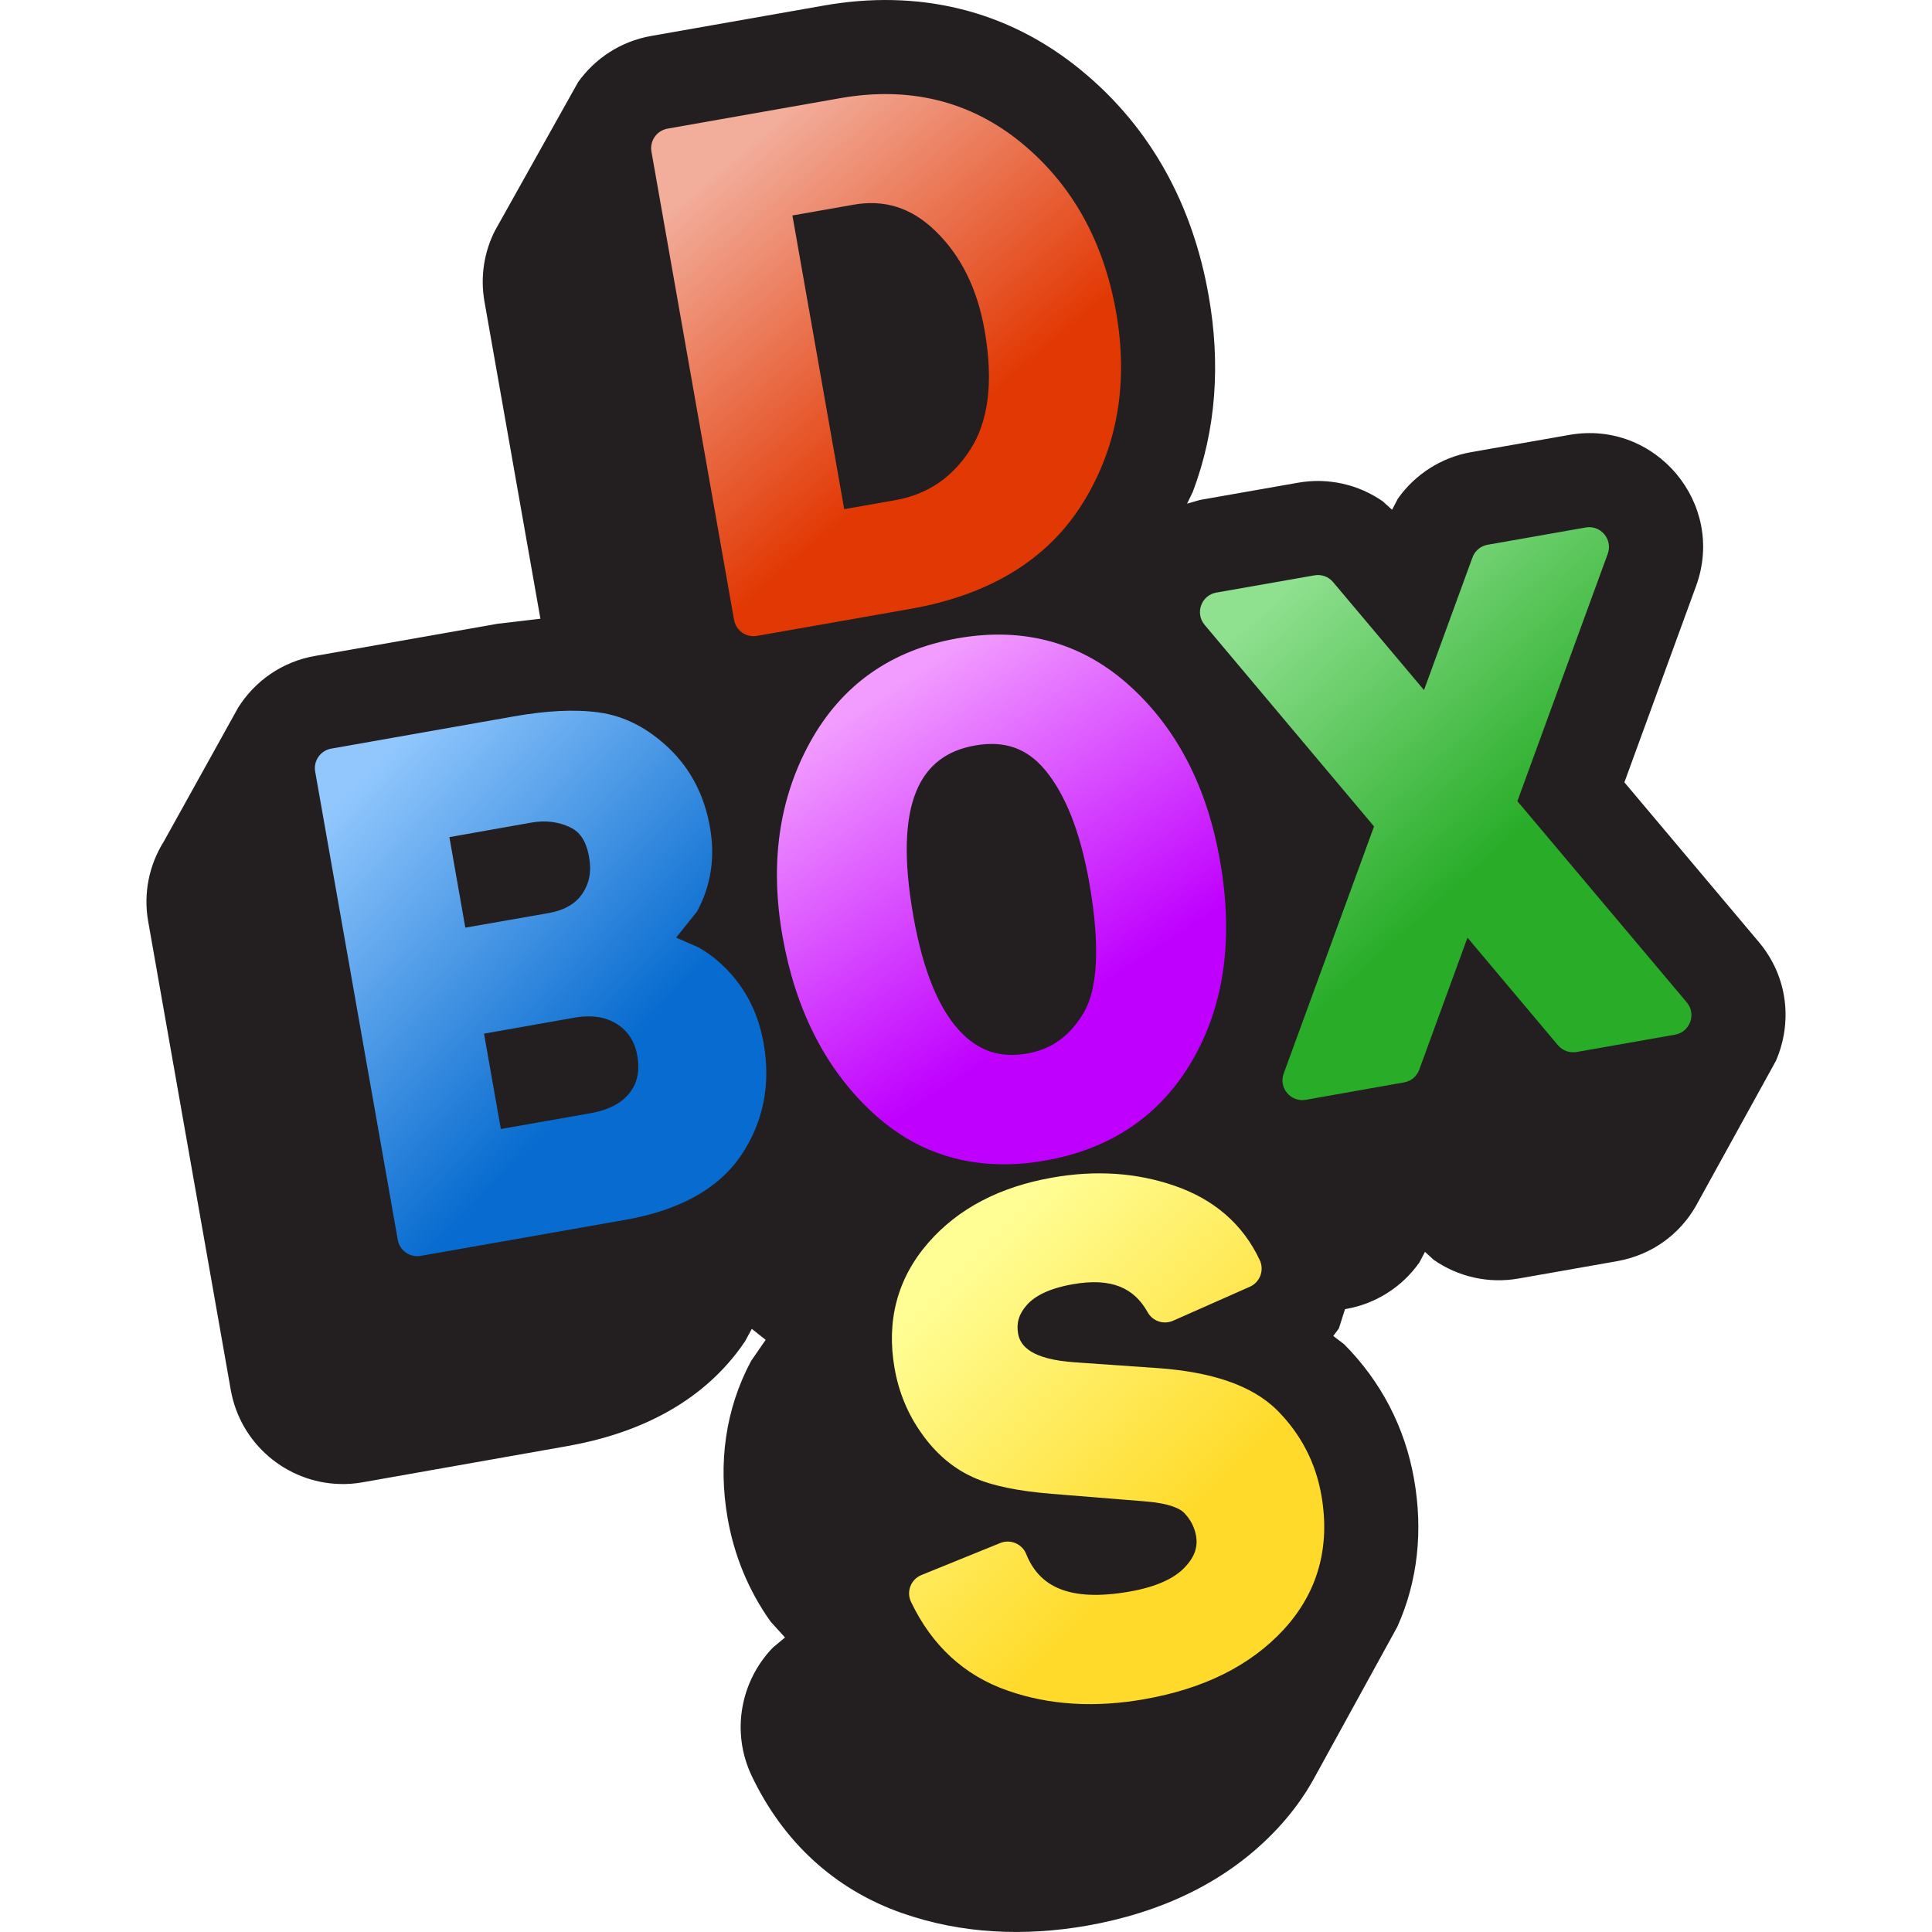
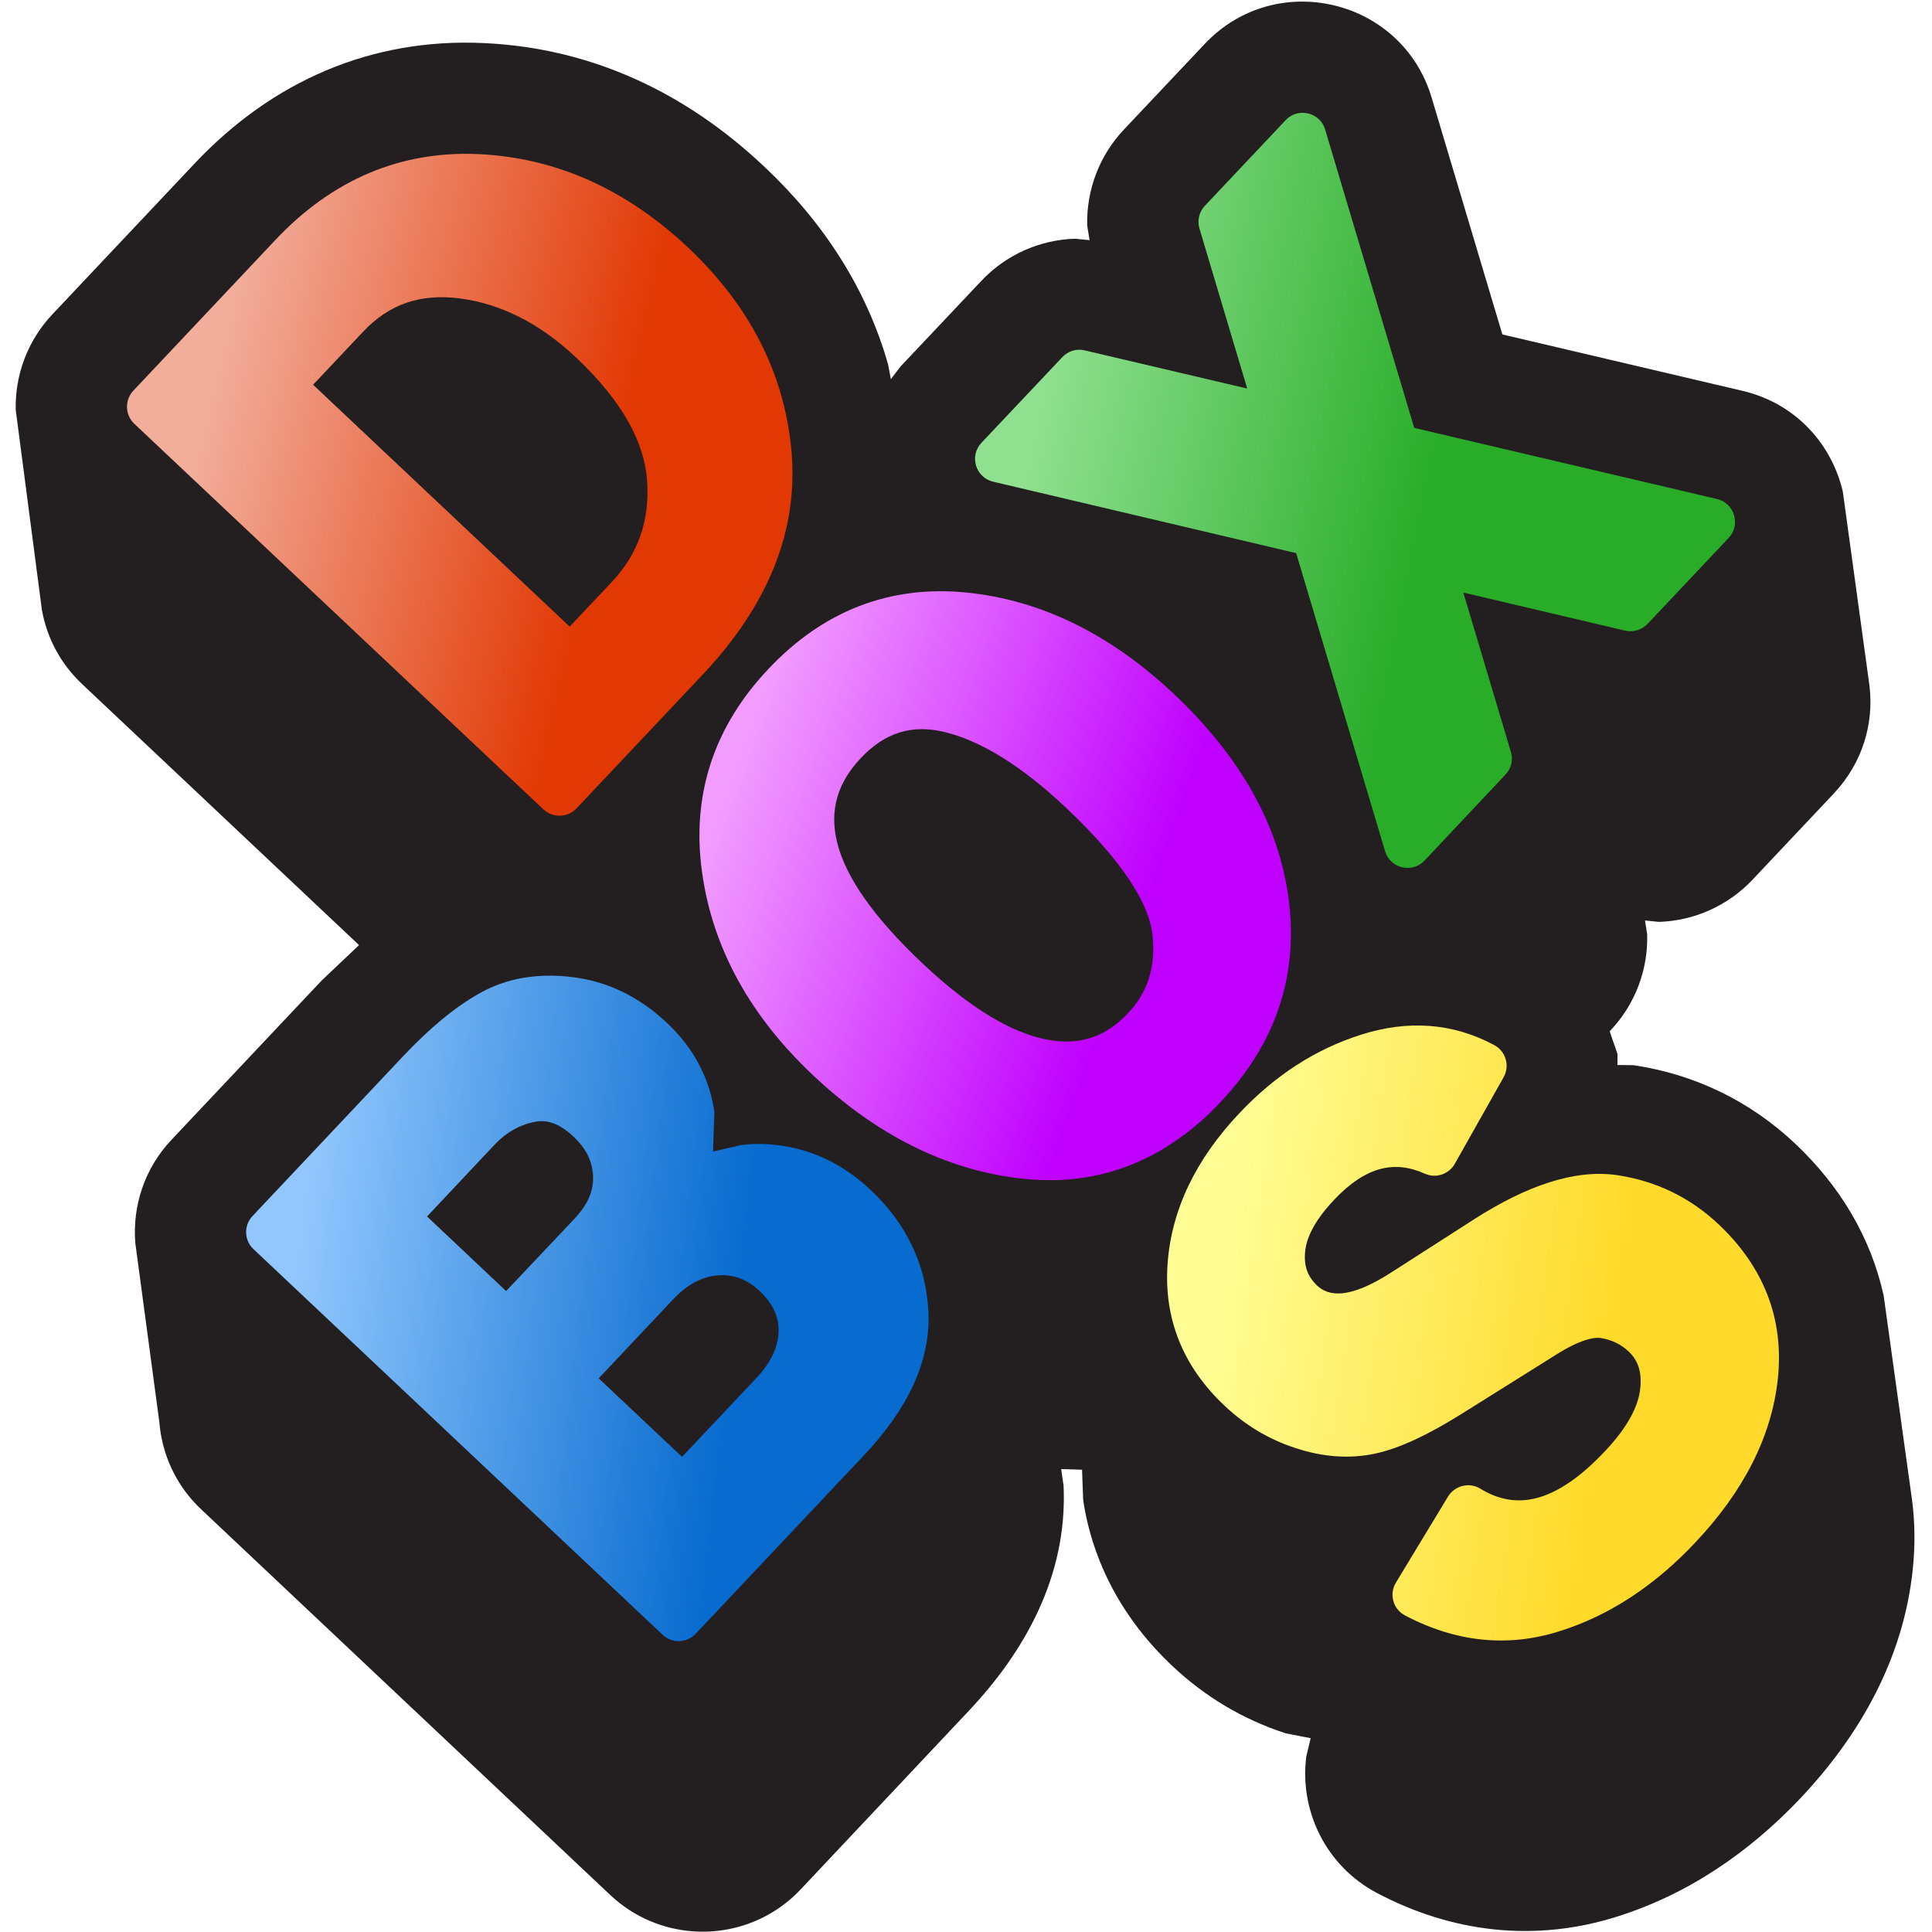
<svg xmlns="http://www.w3.org/2000/svg" xmlns:xlink="http://www.w3.org/1999/xlink" version="1.1" id="Layer_1" width="36.001" height="36.001" viewBox="0 0 36.001 36.001" overflow="visible" enable-background="new 0 0 30.544 36.001" xml:space="preserve">
  <defs id="defs190" />
-   <path fill-rule="evenodd" clip-rule="evenodd" fill="#231f20" d="m 18.517,35.988 c -0.578,-0.034 -1.146,-0.144 -1.696,-0.335 -1.287,-0.447 -2.238,-1.354 -2.812,-2.558 -0.395,-0.827 -0.205,-1.776 0.393,-2.394 l 0.226,-0.188 -0.268,-0.295 c -0.412,-0.579 -0.679,-1.23 -0.801,-1.926 -0.181,-1.03 -0.041,-2.038 0.437,-2.932 l 0.271,-0.393 -0.258,-0.205 -0.126,0.233 c -0.805,1.191 -2.075,1.732 -3.308,1.951 l -3.816,0.675 c -0.145,0.026 -0.288,0.036 -0.429,0.032 -0.987,-0.027 -1.852,-0.745 -2.03,-1.754 l -1.538,-8.725 c -0.096,-0.538 0.022,-1.067 0.293,-1.498 l 1.384,-2.492 c 0.309,-0.49 0.814,-0.854 1.43,-0.961 l 3.398,-0.599 0.803,-0.095 -1.042,-5.907 c -0.083,-0.468 -0.005,-0.927 0.193,-1.32 l 1.551,-2.771 c 0.313,-0.439 0.79,-0.76 1.362,-0.861 l 3.214,-0.566 c 1.749,-0.31 3.418,0.068 4.803,1.209 1.307,1.074 2.078,2.523 2.371,4.197 0.225,1.266 0.141,2.504 -0.296,3.657 l -0.106,0.218 0.24,-0.069 1.828,-0.321 c 0.561,-0.099 1.127,0.032 1.58,0.348 l 0.172,0.156 0.108,-0.207 c 0.32,-0.453 0.809,-0.769 1.367,-0.867 l 1.828,-0.321 c 1.609,-0.284 2.924,1.284 2.361,2.818 l -1.335,3.656 2.502,2.972 c 0.561,0.665 0.625,1.521 0.321,2.219 l -1.496,2.713 c -0.295,0.509 -0.802,0.901 -1.464,1.019 l -1.834,0.323 c -0.56,0.099 -1.126,-0.031 -1.581,-0.347 l -0.164,-0.15 -0.103,0.196 c -0.318,0.453 -0.807,0.77 -1.366,0.868 l -0.021,0.004 -0.115,0.361 -0.104,0.138 0.203,0.155 c 0.687,0.693 1.132,1.546 1.302,2.509 0.17,0.963 0.072,1.903 -0.311,2.755 l -1.567,2.852 c -0.175,0.313 -0.391,0.609 -0.649,0.889 -0.948,1.026 -2.207,1.589 -3.567,1.829 -0.58,0.101 -1.161,0.14 -1.738,0.105 z" id="path120" />
  <linearGradient id="XMLID_50_" gradientUnits="userSpaceOnUse" x1="-403.467" y1="210.758" x2="-402.467" y2="210.758" gradientTransform="matrix(-4.2,-4.65,4.65,-4.2,-2646.865,-974.9042)">
    <stop offset="0" style="stop-color:#29AD29" id="stop122" />
    <stop offset="1" style="stop-color:#8FE08F" id="stop124" />
  </linearGradient>
-   <path fill-rule="evenodd" clip-rule="evenodd" fill="url(#XMLID_50_)" d="m 24.332,20.494 c -0.28,0.049 -0.51,-0.224 -0.411,-0.491 l 1.683,-4.603 -3.157,-3.756 c -0.183,-0.218 -0.062,-0.553 0.219,-0.602 l 1.828,-0.321 c 0.13,-0.023 0.262,0.024 0.347,0.126 l 1.694,2.012 0.903,-2.471 c 0.045,-0.124 0.153,-0.215 0.282,-0.237 l 1.829,-0.322 c 0.279,-0.049 0.508,0.225 0.41,0.49 l -1.684,4.61 3.156,3.749 c 0.183,0.218 0.062,0.552 -0.218,0.602 l -1.834,0.323 c -0.13,0.022 -0.262,-0.025 -0.348,-0.126 l -1.686,-2.005 -0.899,2.461 c -0.045,0.124 -0.152,0.214 -0.281,0.236 z" id="path127" style="fill:url(#XMLID_50_)" />
-   <g enable-background="new    " id="g144" transform="translate(2.72895)">
-     <g id="g142">
-       <defs id="defs130">
-         <rect id="XMLID_40_" x="9.375" y="1.604" width="8.924" height="10.281" />
-       </defs>
-       <clipPath id="XMLID_51_">
-         <use xlink:href="#XMLID_40_" id="use132" />
-       </clipPath>
-       <linearGradient id="XMLID_52_" gradientUnits="userSpaceOnUse" x1="-403.467" y1="210.637" x2="-402.467" y2="210.637" gradientTransform="matrix(-4.2,-4.95,4.95,-4.2,-2722.566,-1104.195)">
-         <stop offset="0" style="stop-color:#E23904" id="stop135" />
-         <stop offset="1" style="stop-color:#F2AD9B" id="stop137" />
-       </linearGradient>
-       <path clip-path="url(#XMLID_51_)" fill-rule="evenodd" clip-rule="evenodd" fill="url(#XMLID_52_)" d="M 13.002,9.488 13.949,9.321 C 14.547,9.216 15.01,8.907 15.352,8.377 15.679,7.869 15.792,7.146 15.618,6.153 15.479,5.364 15.168,4.755 14.701,4.303 14.25,3.867 13.751,3.712 13.168,3.816 l -1.131,0.199 z m -1.626,2.361 c -0.2,0.036 -0.392,-0.1 -0.427,-0.3 L 9.41,2.825 C 9.375,2.624 9.509,2.433 9.71,2.397 L 12.924,1.83 c 1.286,-0.227 2.427,0.048 3.385,0.836 0.944,0.778 1.527,1.835 1.759,3.147 0.231,1.313 0.032,2.507 -0.616,3.554 -0.663,1.072 -1.755,1.72 -3.212,1.978 z" id="path140" style="fill:url(#XMLID_52_)" />
-     </g>
-   </g>
-   <g enable-background="new    " id="g161" transform="translate(2.72895)">
-     <g id="g159">
-       <defs id="defs147">
-         <rect id="XMLID_43_" x="11.617" y="11.675" width="8.635" height="10.029" />
-       </defs>
-       <clipPath id="XMLID_53_">
-         <use xlink:href="#XMLID_43_" id="use149" />
-       </clipPath>
-       <linearGradient id="XMLID_54_" gradientUnits="userSpaceOnUse" x1="-403.467" y1="210.715" x2="-402.467" y2="210.715" gradientTransform="matrix(3.75,5.7,-5.7,3.75,2727.559,1522.609)">
-         <stop offset="0" style="stop-color:#F29CFF" id="stop152" />
-         <stop offset="1" style="stop-color:#BF00FF" id="stop154" />
-       </linearGradient>
-       <path clip-path="url(#XMLID_53_)" fill-rule="evenodd" clip-rule="evenodd" fill="url(#XMLID_54_)" d="m 16.048,19.655 c 0.117,0.007 0.239,-0.002 0.367,-0.024 0.449,-0.078 0.798,-0.325 1.059,-0.776 0.238,-0.417 0.309,-1.187 0.095,-2.406 -0.171,-0.969 -0.454,-1.655 -0.821,-2.098 -0.335,-0.404 -0.753,-0.559 -1.311,-0.459 -1.007,0.177 -1.524,1.039 -1.146,3.182 0.181,1.024 0.475,1.71 0.846,2.118 0.264,0.291 0.562,0.445 0.911,0.463 z m -0.211,2.038 c -0.885,-0.03 -1.67,-0.357 -2.338,-0.99 -0.866,-0.817 -1.409,-1.913 -1.646,-3.254 -0.236,-1.34 -0.074,-2.549 0.508,-3.609 0.59,-1.076 1.517,-1.729 2.75,-1.945 1.238,-0.22 2.327,0.078 3.226,0.898 0.879,0.803 1.43,1.893 1.667,3.239 0.248,1.408 0.098,2.648 -0.493,3.689 -0.595,1.051 -1.526,1.687 -2.757,1.903 -0.316,0.058 -0.622,0.08 -0.917,0.069 z" id="path157" style="fill:url(#XMLID_54_)" />
-     </g>
-   </g>
-   <g enable-background="new    " id="g178" transform="translate(2.72895)">
-     <g id="g176">
-       <defs id="defs164">
-         <rect id="XMLID_46_" x="3.108" y="13.216" width="8.526" height="10.222" />
-       </defs>
-       <clipPath id="XMLID_55_">
-         <use xlink:href="#XMLID_46_" id="use166" />
-       </clipPath>
-       <linearGradient id="XMLID_56_" gradientUnits="userSpaceOnUse" x1="-403.467" y1="210.621" x2="-402.467" y2="210.621" gradientTransform="matrix(-5.1,-4.8,4.8,-5.1,-3060.075,-842.6082)">
-         <stop offset="0" style="stop-color:#076BCF" id="stop169" />
-         <stop offset="1" style="stop-color:#91C7FD" id="stop171" />
-       </linearGradient>
-       <path clip-path="url(#XMLID_55_)" fill-rule="evenodd" clip-rule="evenodd" fill="url(#XMLID_56_)" d="M 5.942,17.286 7.496,17.014 C 7.811,16.956 8.003,16.829 8.122,16.654 8.249,16.467 8.298,16.249 8.248,15.97 8.192,15.653 8.065,15.499 7.903,15.42 7.687,15.315 7.445,15.28 7.167,15.329 l -1.522,0.27 z m 0.662,3.752 1.669,-0.294 C 8.639,20.68 8.866,20.541 9.005,20.363 9.142,20.187 9.197,19.97 9.147,19.674 9.098,19.401 8.971,19.214 8.772,19.085 8.57,18.956 8.313,18.903 7.965,18.965 L 6.29,19.261 Z M 5.11,23.402 C 4.909,23.437 4.717,23.303 4.683,23.102 L 3.144,14.377 C 3.108,14.178 3.243,13.985 3.443,13.95 l 3.4,-0.6 c 0.599,-0.106 1.125,-0.136 1.575,-0.076 0.492,0.064 0.934,0.3 1.323,0.673 0.407,0.39 0.657,0.885 0.759,1.465 0.1,0.56 0.022,1.087 -0.239,1.571 l -0.391,0.488 0.417,0.183 c 0.133,0.075 0.259,0.163 0.375,0.266 0.453,0.396 0.732,0.91 0.839,1.523 0.134,0.761 -0.002,1.463 -0.419,2.084 -0.438,0.648 -1.185,1.031 -2.157,1.203 z" id="path174" style="fill:url(#XMLID_56_)" />
-     </g>
-   </g>
  <linearGradient id="XMLID_57_" gradientUnits="userSpaceOnUse" x1="-403.467" y1="210.623" x2="-402.467" y2="210.623" gradientTransform="matrix(-4.5,-4.5,4.5,-4.5,-2741.395,-839.3135)">
    <stop offset="0" style="stop-color:#FFDA2A" id="stop180" />
    <stop offset="1" style="stop-color:#FFFE95" id="stop182" />
  </linearGradient>
-   <path fill-rule="evenodd" clip-rule="evenodd" fill="url(#XMLID_57_)" d="m 20.007,31.746 c -0.426,-0.025 -0.835,-0.105 -1.227,-0.242 -0.813,-0.281 -1.418,-0.844 -1.804,-1.655 -0.092,-0.191 -0.002,-0.421 0.195,-0.5 l 1.47,-0.597 c 0.189,-0.075 0.405,0.017 0.481,0.205 0.24,0.602 0.792,0.9 1.93,0.7 0.518,-0.091 0.84,-0.255 1.025,-0.451 0.193,-0.202 0.244,-0.39 0.211,-0.585 -0.029,-0.163 -0.102,-0.305 -0.225,-0.433 -0.074,-0.076 -0.274,-0.176 -0.723,-0.211 l -1.745,-0.141 c -0.612,-0.05 -1.116,-0.147 -1.479,-0.316 -0.373,-0.172 -0.688,-0.448 -0.943,-0.81 -0.258,-0.361 -0.425,-0.767 -0.503,-1.212 -0.156,-0.884 0.05,-1.674 0.623,-2.335 0.562,-0.648 1.345,-1.049 2.313,-1.219 0.806,-0.143 1.568,-0.095 2.282,0.152 0.733,0.253 1.273,0.715 1.587,1.387 0.087,0.187 0.004,0.41 -0.185,0.494 l -1.432,0.634 c -0.174,0.077 -0.379,0.009 -0.472,-0.158 -0.25,-0.449 -0.667,-0.651 -1.398,-0.522 -0.446,0.079 -0.71,0.222 -0.854,0.387 -0.151,0.169 -0.197,0.338 -0.162,0.537 0.041,0.229 0.25,0.476 1.062,0.531 l 1.549,0.108 c 0.97,0.07 1.74,0.309 2.221,0.79 0.436,0.44 0.711,0.968 0.818,1.575 0.17,0.963 -0.062,1.812 -0.704,2.509 -0.627,0.678 -1.5,1.102 -2.585,1.293 -0.457,0.082 -0.9,0.11 -1.326,0.085 z" id="path185" style="fill:url(#XMLID_57_)" />
+   <g id="g181" transform="matrix(0.9481088,-0.7064611,0.7064611,0.9481088,-11.00185,13.79437)">
+     <path fill-rule="evenodd" clip-rule="evenodd" fill="#231f20" d="m 18.517,35.988 c -0.578,-0.034 -1.146,-0.144 -1.696,-0.335 -1.287,-0.447 -2.238,-1.354 -2.812,-2.558 -0.395,-0.827 -0.205,-1.776 0.393,-2.394 l 0.226,-0.188 -0.268,-0.295 c -0.412,-0.579 -0.679,-1.23 -0.801,-1.926 -0.181,-1.03 -0.041,-2.038 0.437,-2.932 l 0.271,-0.393 -0.258,-0.205 -0.126,0.233 c -0.805,1.191 -2.075,1.732 -3.308,1.951 l -3.816,0.675 c -0.145,0.026 -0.288,0.036 -0.429,0.032 -0.987,-0.027 -1.852,-0.745 -2.03,-1.754 l -1.538,-8.725 c -0.096,-0.538 0.022,-1.067 0.293,-1.498 l 1.384,-2.492 c 0.309,-0.49 0.814,-0.854 1.43,-0.961 l 3.398,-0.599 0.803,-0.095 -1.042,-5.907 c -0.083,-0.468 -0.005,-0.927 0.193,-1.32 l 1.551,-2.771 c 0.313,-0.439 0.79,-0.76 1.362,-0.861 l 3.214,-0.566 c 1.749,-0.31 3.418,0.068 4.803,1.209 1.307,1.074 2.078,2.523 2.371,4.197 0.225,1.266 0.141,2.504 -0.296,3.657 l -0.106,0.218 0.24,-0.069 1.828,-0.321 c 0.561,-0.099 1.127,0.032 1.58,0.348 l 0.172,0.156 0.108,-0.207 c 0.32,-0.453 0.809,-0.769 1.367,-0.867 l 1.828,-0.321 c 1.609,-0.284 2.924,1.284 2.361,2.818 l -1.335,3.656 2.502,2.972 c 0.561,0.665 0.625,1.521 0.321,2.219 l -1.496,2.713 c -0.295,0.509 -0.802,0.901 -1.464,1.019 l -1.834,0.323 c -0.56,0.099 -1.126,-0.031 -1.581,-0.347 l -0.164,-0.15 -0.103,0.196 c -0.318,0.453 -0.807,0.77 -1.366,0.868 l -0.021,0.004 -0.115,0.361 -0.104,0.138 0.203,0.155 c 0.687,0.693 1.132,1.546 1.302,2.509 0.17,0.963 0.072,1.903 -0.311,2.755 l -1.567,2.852 c -0.175,0.313 -0.391,0.609 -0.649,0.889 -0.948,1.026 -2.207,1.589 -3.567,1.829 -0.58,0.101 -1.161,0.14 -1.738,0.105 z" id="path120" />
+     <path fill-rule="evenodd" clip-rule="evenodd" fill="url(#XMLID_50_)" d="m 24.332,20.494 c -0.28,0.049 -0.51,-0.224 -0.411,-0.491 l 1.683,-4.603 -3.157,-3.756 c -0.183,-0.218 -0.062,-0.553 0.219,-0.602 l 1.828,-0.321 c 0.13,-0.023 0.262,0.024 0.347,0.126 l 1.694,2.012 0.903,-2.471 c 0.045,-0.124 0.153,-0.215 0.282,-0.237 l 1.829,-0.322 c 0.279,-0.049 0.508,0.225 0.41,0.49 l -1.684,4.61 3.156,3.749 c 0.183,0.218 0.062,0.552 -0.218,0.602 l -1.834,0.323 c -0.13,0.022 -0.262,-0.025 -0.348,-0.126 l -1.686,-2.005 -0.899,2.461 c -0.045,0.124 -0.152,0.214 -0.281,0.236 z" id="path127" style="fill:url(#XMLID_50_)" />
+     <g enable-background="new    " id="g144" transform="translate(2.72895)">
+       <g id="g142">
+         <defs id="defs130">
+           <rect id="XMLID_40_" x="9.375" y="1.604" width="8.924" height="10.281" />
+         </defs>
+         <clipPath id="XMLID_51_">
+           <use xlink:href="#XMLID_40_" id="use132" />
+         </clipPath>
+         <linearGradient id="XMLID_52_" gradientUnits="userSpaceOnUse" x1="-403.467" y1="210.637" x2="-402.467" y2="210.637" gradientTransform="matrix(-4.2,-4.95,4.95,-4.2,-2722.566,-1104.195)">
+           <stop offset="0" style="stop-color:#E23904" id="stop135" />
+           <stop offset="1" style="stop-color:#F2AD9B" id="stop137" />
+         </linearGradient>
+         <path clip-path="url(#XMLID_51_)" fill-rule="evenodd" clip-rule="evenodd" fill="url(#XMLID_52_)" d="M 13.002,9.488 13.949,9.321 C 14.547,9.216 15.01,8.907 15.352,8.377 15.679,7.869 15.792,7.146 15.618,6.153 15.479,5.364 15.168,4.755 14.701,4.303 14.25,3.867 13.751,3.712 13.168,3.816 l -1.131,0.199 z m -1.626,2.361 c -0.2,0.036 -0.392,-0.1 -0.427,-0.3 L 9.41,2.825 C 9.375,2.624 9.509,2.433 9.71,2.397 L 12.924,1.83 c 1.286,-0.227 2.427,0.048 3.385,0.836 0.944,0.778 1.527,1.835 1.759,3.147 0.231,1.313 0.032,2.507 -0.616,3.554 -0.663,1.072 -1.755,1.72 -3.212,1.978 z" id="path140" style="fill:url(#XMLID_52_)" />
+       </g>
+     </g>
+     <g enable-background="new    " id="g161" transform="translate(2.72895)">
+       <g id="g159">
+         <defs id="defs147">
+           <rect id="XMLID_43_" x="11.617" y="11.675" width="8.635" height="10.029" />
+         </defs>
+         <clipPath id="XMLID_53_">
+           <use xlink:href="#XMLID_43_" id="use149" />
+         </clipPath>
+         <linearGradient id="XMLID_54_" gradientUnits="userSpaceOnUse" x1="-403.467" y1="210.715" x2="-402.467" y2="210.715" gradientTransform="matrix(3.75,5.7,-5.7,3.75,2727.559,1522.609)">
+           <stop offset="0" style="stop-color:#F29CFF" id="stop152" />
+           <stop offset="1" style="stop-color:#BF00FF" id="stop154" />
+         </linearGradient>
+         <path clip-path="url(#XMLID_53_)" fill-rule="evenodd" clip-rule="evenodd" fill="url(#XMLID_54_)" d="m 16.048,19.655 c 0.117,0.007 0.239,-0.002 0.367,-0.024 0.449,-0.078 0.798,-0.325 1.059,-0.776 0.238,-0.417 0.309,-1.187 0.095,-2.406 -0.171,-0.969 -0.454,-1.655 -0.821,-2.098 -0.335,-0.404 -0.753,-0.559 -1.311,-0.459 -1.007,0.177 -1.524,1.039 -1.146,3.182 0.181,1.024 0.475,1.71 0.846,2.118 0.264,0.291 0.562,0.445 0.911,0.463 z m -0.211,2.038 c -0.885,-0.03 -1.67,-0.357 -2.338,-0.99 -0.866,-0.817 -1.409,-1.913 -1.646,-3.254 -0.236,-1.34 -0.074,-2.549 0.508,-3.609 0.59,-1.076 1.517,-1.729 2.75,-1.945 1.238,-0.22 2.327,0.078 3.226,0.898 0.879,0.803 1.43,1.893 1.667,3.239 0.248,1.408 0.098,2.648 -0.493,3.689 -0.595,1.051 -1.526,1.687 -2.757,1.903 -0.316,0.058 -0.622,0.08 -0.917,0.069 z" id="path157" style="fill:url(#XMLID_54_)" />
+       </g>
+     </g>
+     <g enable-background="new    " id="g178" transform="translate(2.72895)">
+       <g id="g176">
+         <defs id="defs164">
+           <rect id="XMLID_46_" x="3.108" y="13.216" width="8.526" height="10.222" />
+         </defs>
+         <clipPath id="XMLID_55_">
+           <use xlink:href="#XMLID_46_" id="use166" />
+         </clipPath>
+         <linearGradient id="XMLID_56_" gradientUnits="userSpaceOnUse" x1="-403.467" y1="210.621" x2="-402.467" y2="210.621" gradientTransform="matrix(-5.1,-4.8,4.8,-5.1,-3060.075,-842.6082)">
+           <stop offset="0" style="stop-color:#076BCF" id="stop169" />
+           <stop offset="1" style="stop-color:#91C7FD" id="stop171" />
+         </linearGradient>
+         <path clip-path="url(#XMLID_55_)" fill-rule="evenodd" clip-rule="evenodd" fill="url(#XMLID_56_)" d="M 5.942,17.286 7.496,17.014 C 7.811,16.956 8.003,16.829 8.122,16.654 8.249,16.467 8.298,16.249 8.248,15.97 8.192,15.653 8.065,15.499 7.903,15.42 7.687,15.315 7.445,15.28 7.167,15.329 l -1.522,0.27 z m 0.662,3.752 1.669,-0.294 C 8.639,20.68 8.866,20.541 9.005,20.363 9.142,20.187 9.197,19.97 9.147,19.674 9.098,19.401 8.971,19.214 8.772,19.085 8.57,18.956 8.313,18.903 7.965,18.965 L 6.29,19.261 Z M 5.11,23.402 C 4.909,23.437 4.717,23.303 4.683,23.102 L 3.144,14.377 C 3.108,14.178 3.243,13.985 3.443,13.95 l 3.4,-0.6 c 0.599,-0.106 1.125,-0.136 1.575,-0.076 0.492,0.064 0.934,0.3 1.323,0.673 0.407,0.39 0.657,0.885 0.759,1.465 0.1,0.56 0.022,1.087 -0.239,1.571 l -0.391,0.488 0.417,0.183 c 0.133,0.075 0.259,0.163 0.375,0.266 0.453,0.396 0.732,0.91 0.839,1.523 0.134,0.761 -0.002,1.463 -0.419,2.084 -0.438,0.648 -1.185,1.031 -2.157,1.203 z" id="path174" style="fill:url(#XMLID_56_)" />
+       </g>
+     </g>
+     <path fill-rule="evenodd" clip-rule="evenodd" fill="url(#XMLID_57_)" d="m 20.007,31.746 c -0.426,-0.025 -0.835,-0.105 -1.227,-0.242 -0.813,-0.281 -1.418,-0.844 -1.804,-1.655 -0.092,-0.191 -0.002,-0.421 0.195,-0.5 l 1.47,-0.597 c 0.189,-0.075 0.405,0.017 0.481,0.205 0.24,0.602 0.792,0.9 1.93,0.7 0.518,-0.091 0.84,-0.255 1.025,-0.451 0.193,-0.202 0.244,-0.39 0.211,-0.585 -0.029,-0.163 -0.102,-0.305 -0.225,-0.433 -0.074,-0.076 -0.274,-0.176 -0.723,-0.211 l -1.745,-0.141 c -0.612,-0.05 -1.116,-0.147 -1.479,-0.316 -0.373,-0.172 -0.688,-0.448 -0.943,-0.81 -0.258,-0.361 -0.425,-0.767 -0.503,-1.212 -0.156,-0.884 0.05,-1.674 0.623,-2.335 0.562,-0.648 1.345,-1.049 2.313,-1.219 0.806,-0.143 1.568,-0.095 2.282,0.152 0.733,0.253 1.273,0.715 1.587,1.387 0.087,0.187 0.004,0.41 -0.185,0.494 l -1.432,0.634 c -0.174,0.077 -0.379,0.009 -0.472,-0.158 -0.25,-0.449 -0.667,-0.651 -1.398,-0.522 -0.446,0.079 -0.71,0.222 -0.854,0.387 -0.151,0.169 -0.197,0.338 -0.162,0.537 0.041,0.229 0.25,0.476 1.062,0.531 l 1.549,0.108 c 0.97,0.07 1.74,0.309 2.221,0.79 0.436,0.44 0.711,0.968 0.818,1.575 0.17,0.963 -0.062,1.812 -0.704,2.509 -0.627,0.678 -1.5,1.102 -2.585,1.293 -0.457,0.082 -0.9,0.11 -1.326,0.085 z" id="path185" style="fill:url(#XMLID_57_)" />
+   </g>
</svg>
